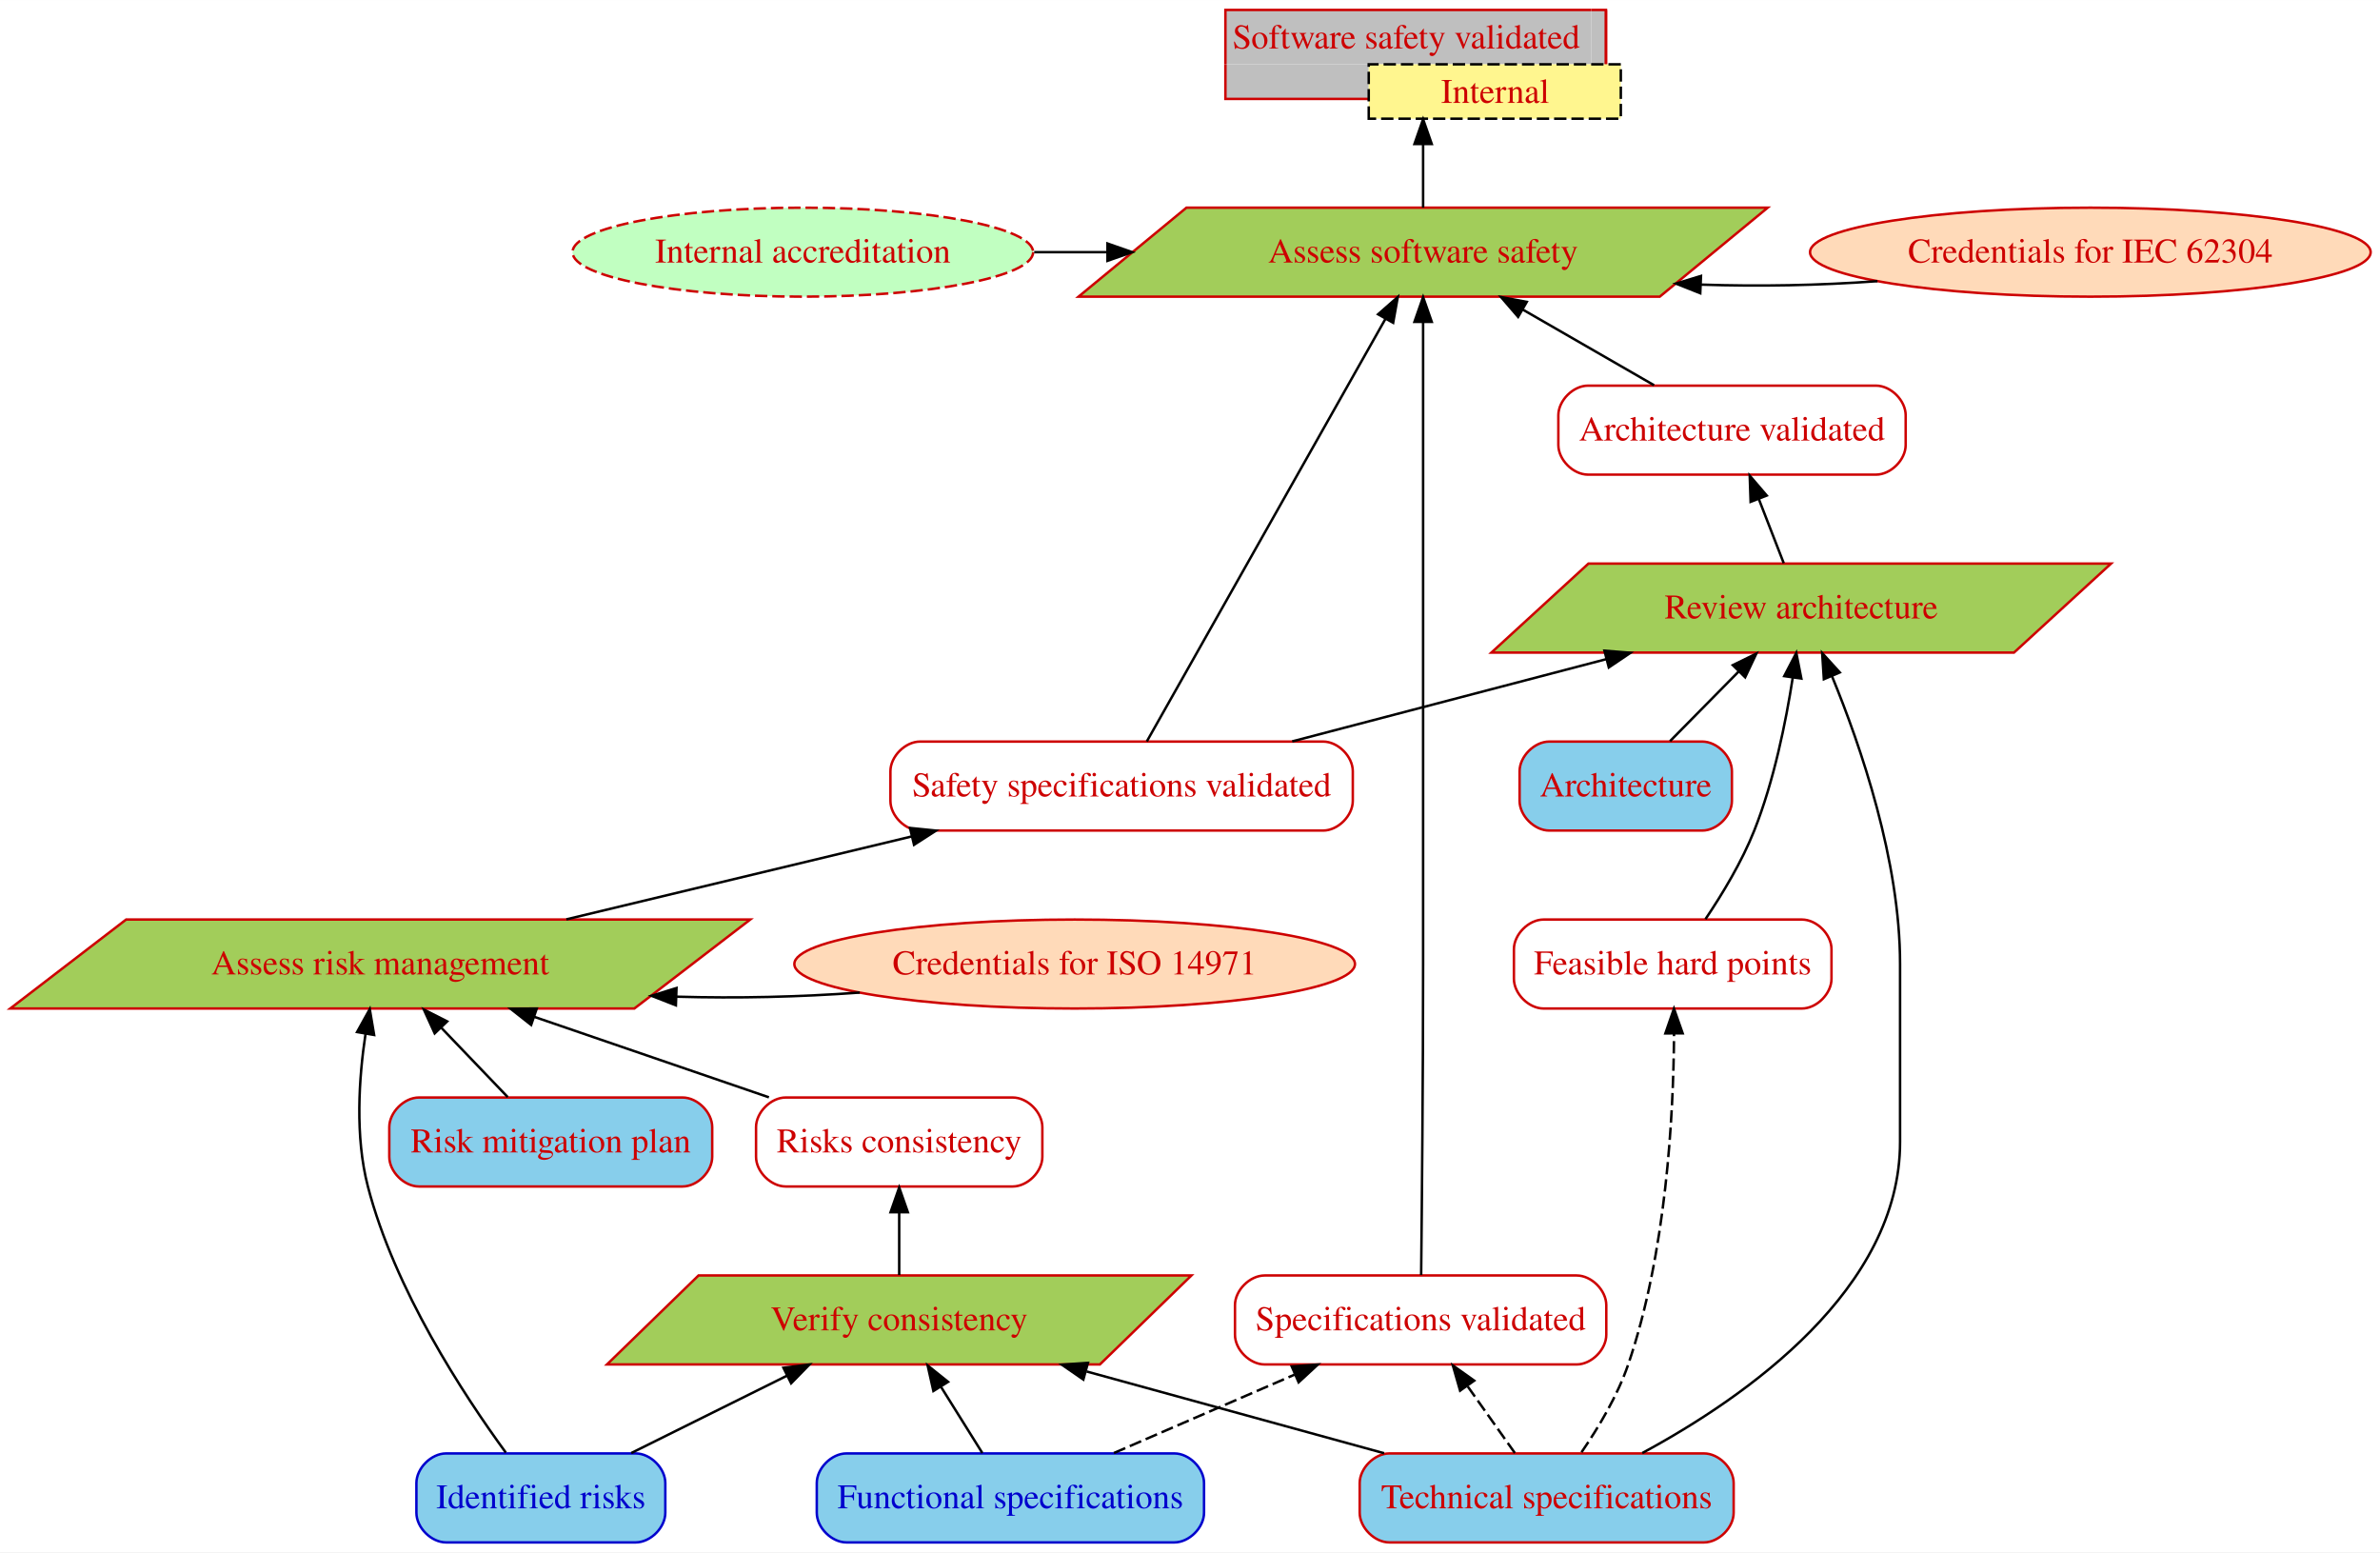
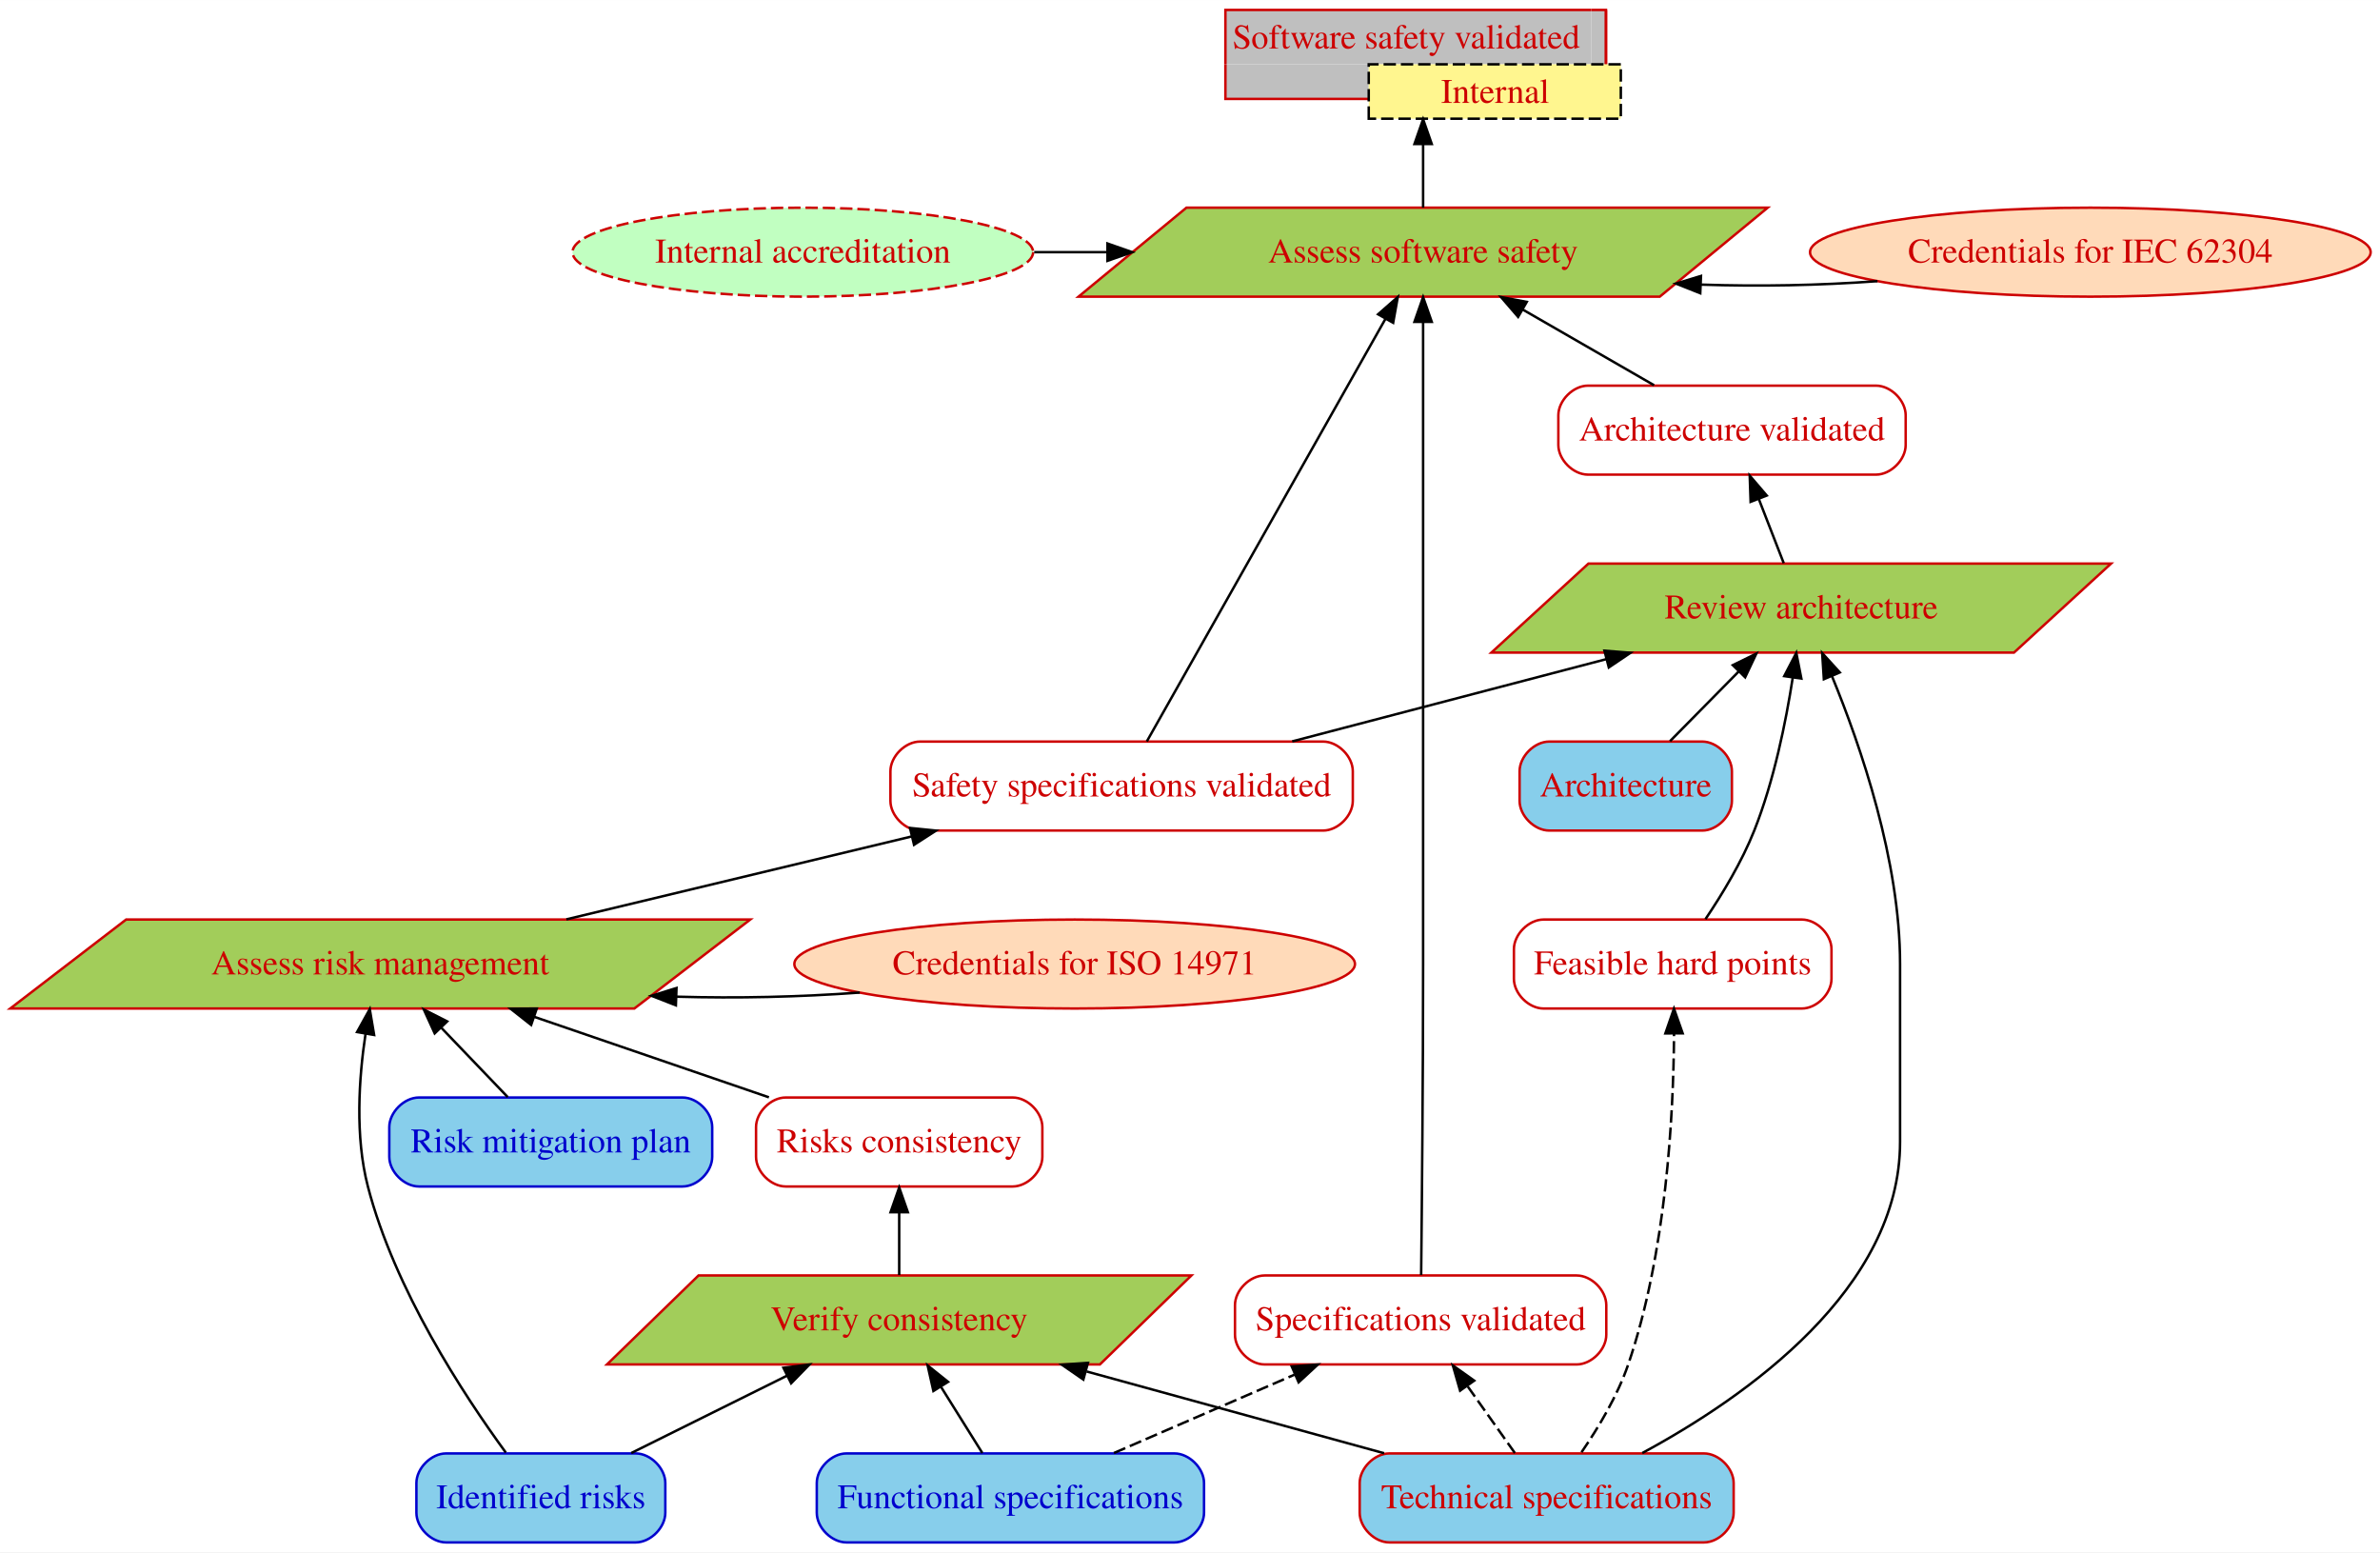
<svg xmlns="http://www.w3.org/2000/svg" width="963px" height="628px" viewBox="0.00 0.00 963.07 628.00">
  <g id="graph0" class="graph" transform="scale(1.0 1.0) rotate(0) translate(4 624)">
    <polygon fill="#ffffff" stroke="transparent" points="-4,4 -4,-624 959.074,-624 959.074,4 -4,4" />
    <g id="node1" class="node">
      <polygon fill="#a2cd5a" stroke="#cd0000" points="299.585,-252 47.035,-252 .138,-216 252.688,-216 299.585,-252" />
      <text text-anchor="middle" x="149.862" y="-229.8" font-family="Times,serif" font-size="14.00" fill="#cd0000">Assess risk management</text>
    </g>
    <g id="node2" class="node">
      <path fill="transparent" stroke="#cd0000" d="M531.411,-324C531.411,-324 368.312,-324 368.312,-324 362.312,-324 356.312,-318 356.312,-312 356.312,-312 356.312,-300 356.312,-300 356.312,-294 362.312,-288 368.312,-288 368.312,-288 531.411,-288 531.411,-288 537.411,-288 543.411,-294 543.411,-300 543.411,-300 543.411,-312 543.411,-312 543.411,-318 537.411,-324 531.411,-324" />
      <text text-anchor="middle" x="449.862" y="-301.8" font-family="Times,serif" font-size="14.00" fill="#cd0000">Safety specifications validated</text>
    </g>
    <g id="edge1" class="edge">
      <path fill="none" stroke="#000000" d="M225.177,-252.076C267.696,-262.28 320.964,-275.065 364.961,-285.624" />
      <polygon fill="#000000" stroke="#000000" points="364.235,-289.049 374.775,-287.979 365.868,-282.242 364.235,-289.049" />
    </g>
    <g id="node8" class="node">
      <ellipse fill="#ffdab9" stroke="#cd0000" cx="430.862" cy="-234" rx="113.426" ry="18" />
      <text text-anchor="middle" x="430.862" y="-229.8" font-family="Times,serif" font-size="14.00" fill="#cd0000">Credentials for ISO 14971</text>
    </g>
    <g id="node3" class="node">
      <polygon fill="#a2cd5a" stroke="#cd0000" points="711.302,-540 476.098,-540 432.421,-504 667.626,-504 711.302,-540" />
      <text text-anchor="middle" x="571.862" y="-517.8" font-family="Times,serif" font-size="14.00" fill="#cd0000">Assess software safety</text>
    </g>
    <g id="edge3" class="edge">
      <path fill="none" stroke="#000000" d="M460.053,-324.045C481.493,-362.003 531.357,-450.287 556.616,-495.007" />
      <polygon fill="#000000" stroke="#000000" points="553.648,-496.869 561.613,-503.855 559.742,-493.426 553.648,-496.869" />
    </g>
    <g id="node6" class="node">
      <polygon fill="#a2cd5a" stroke="#cd0000" points="850.231,-396 638.761,-396 599.492,-360 810.962,-360 850.231,-396" />
      <text text-anchor="middle" x="724.862" y="-373.8" font-family="Times,serif" font-size="14.00" fill="#cd0000">Review architecture</text>
    </g>
    <g id="edge4" class="edge">
      <path fill="none" stroke="#000000" d="M518.901,-324.076C557.557,-334.197 605.906,-346.855 646.043,-357.364" />
      <polygon fill="#000000" stroke="#000000" points="645.234,-360.77 655.794,-359.917 647.007,-353.998 645.234,-360.77" />
    </g>
    <g id="node4" class="node">
      <polygon fill="#bfbfbf" stroke="transparent" points="491.862,-598 491.862,-620 639.862,-620 639.862,-598 491.862,-598" />
      <polyline fill="none" stroke="#cd0000" points="639.862,-620 491.862,-620 491.862,-598 " />
      <text text-anchor="start" x="494.726" y="-604.4" font-family="Times,serif" font-size="14.00" fill="#cd0000">Software safety validated</text>
      <polygon fill="#bfbfbf" stroke="transparent" points="639.862,-598 639.862,-620 645.862,-620 645.862,-598 639.862,-598" />
      <polyline fill="none" stroke="#cd0000" points="645.862,-598 645.862,-620 639.862,-620 " />
      <polyline fill="none" stroke="#cd0000" points="645.862,-620 645.862,-598 " />
      <polygon fill="#bfbfbf" stroke="transparent" points="491.862,-584 491.862,-598 549.862,-598 549.862,-584 491.862,-584" />
      <polyline fill="none" stroke="#cd0000" points="491.862,-598 491.862,-584 549.862,-584 " />
      <polygon fill="#fff68f" stroke="transparent" points="549.862,-576 549.862,-598 651.862,-598 651.862,-576 549.862,-576" />
      <polygon fill="none" stroke="#000000" stroke-dasharray="5,2" points="549.862,-576 549.862,-598 651.862,-598 651.862,-576 549.862,-576" />
      <text text-anchor="start" x="579.096" y="-582.4" font-family="Times,serif" font-size="14.00" fill="#cd0000">Internal</text>
    </g>
    <g id="edge5" class="edge">
      <path fill="none" stroke="#000000" d="M571.862,-540.011C571.862,-547.709 571.862,-556.937 571.862,-565.744" />
      <polygon fill="#000000" stroke="#000000" points="568.362,-565.772 571.862,-575.772 575.362,-565.772 568.362,-565.772" />
    </g>
    <g id="node5" class="node">
      <ellipse fill="#ffdab9" stroke="#cd0000" cx="841.862" cy="-522" rx="113.426" ry="18" />
      <text text-anchor="middle" x="841.862" y="-517.8" font-family="Times,serif" font-size="14.00" fill="#cd0000">Credentials for IEC 62304</text>
    </g>
    <g id="edge7" class="edge">
      <path fill="none" stroke="#000000" d="M755.721,-510.268C731.934,-508.546 708.148,-508.082 684.361,-508.875" />
      <polygon fill="#000000" stroke="#000000" points="684.015,-505.386 674.166,-509.292 684.301,-512.38 684.015,-505.386" />
    </g>
    <g id="node7" class="node">
      <path fill="transparent" stroke="#cd0000" d="M755.135,-468C755.135,-468 638.588,-468 638.588,-468 632.588,-468 626.588,-462 626.588,-456 626.588,-456 626.588,-444 626.588,-444 626.588,-438 632.588,-432 638.588,-432 638.588,-432 755.135,-432 755.135,-432 761.135,-432 767.135,-438 767.135,-444 767.135,-444 767.135,-456 767.135,-456 767.135,-462 761.135,-468 755.135,-468" />
      <text text-anchor="middle" x="696.862" y="-445.8" font-family="Times,serif" font-size="14.00" fill="#cd0000">Architecture validated</text>
    </g>
    <g id="edge8" class="edge">
      <path fill="none" stroke="#000000" d="M717.796,-396.169C714.736,-404.038 711.084,-413.429 707.693,-422.147" />
      <polygon fill="#000000" stroke="#000000" points="704.385,-420.998 704.022,-431.587 710.909,-423.535 704.385,-420.998" />
    </g>
    <g id="edge9" class="edge">
      <path fill="none" stroke="#000000" d="M665.319,-468.169C649.183,-477.463 629.363,-488.879 612.134,-498.803" />
      <polygon fill="#000000" stroke="#000000" points="610.313,-495.813 603.394,-503.837 613.807,-501.879 610.313,-495.813" />
    </g>
    <g id="edge10" class="edge">
      <path fill="none" stroke="#000000" d="M343.907,-222.461C319.215,-220.652 294.524,-220.095 269.833,-220.788" />
      <polygon fill="#000000" stroke="#000000" points="269.498,-217.298 259.627,-221.146 269.744,-224.293 269.498,-217.298" />
    </g>
    <g id="node9" class="node">
      <polygon fill="#a2cd5a" stroke="#cd0000" points="478.11,-108 278.652,-108 241.613,-72 441.071,-72 478.11,-108" />
      <text text-anchor="middle" x="359.862" y="-85.8" font-family="Times,serif" font-size="14.00" fill="#cd0000">Verify consistency</text>
    </g>
    <g id="node10" class="node">
      <path fill="transparent" stroke="#cd0000" d="M405.792,-180C405.792,-180 313.931,-180 313.931,-180 307.931,-180 301.931,-174 301.931,-168 301.931,-168 301.931,-156 301.931,-156 301.931,-150 307.931,-144 313.931,-144 313.931,-144 405.792,-144 405.792,-144 411.792,-144 417.792,-150 417.792,-156 417.792,-156 417.792,-168 417.792,-168 417.792,-174 411.792,-180 405.792,-180" />
      <text text-anchor="middle" x="359.862" y="-157.8" font-family="Times,serif" font-size="14.00" fill="#cd0000">Risks consistency</text>
    </g>
    <g id="edge11" class="edge">
      <path fill="none" stroke="#000000" d="M359.862,-108.169C359.862,-115.869 359.862,-125.026 359.862,-133.583" />
      <polygon fill="#000000" stroke="#000000" points="356.362,-133.587 359.862,-143.587 363.362,-133.587 356.362,-133.587" />
    </g>
    <g id="edge12" class="edge">
      <path fill="none" stroke="#000000" d="M307.141,-180.076C278.308,-189.961 242.413,-202.268 212.198,-212.627" />
      <polygon fill="#000000" stroke="#000000" points="210.928,-209.363 202.604,-215.917 213.199,-215.984 210.928,-209.363" />
    </g>
    <g id="node11" class="node">
      <ellipse fill="#c1ffc1" stroke="#cd0000" stroke-dasharray="5,2" cx="320.862" cy="-522" rx="93.193" ry="18" />
      <text text-anchor="middle" x="320.862" y="-517.8" font-family="Times,serif" font-size="14.00" fill="#cd0000">Internal accreditation</text>
    </g>
    <g id="edge13" class="edge">
      <path fill="none" stroke="#000000" d="M414.496,-522C424.305,-522 434.114,-522 443.923,-522" />
      <polygon fill="#000000" stroke="#000000" points="444.145,-525.5 454.145,-522 444.145,-518.5 444.145,-525.5" />
    </g>
    <g id="node12" class="node">
      <path fill="#87ceeb" stroke="#cd0000" d="M684.82,-324C684.82,-324 622.904,-324 622.904,-324 616.904,-324 610.904,-318 610.904,-312 610.904,-312 610.904,-300 610.904,-300 610.904,-294 616.904,-288 622.904,-288 622.904,-288 684.82,-288 684.82,-288 690.82,-288 696.82,-294 696.82,-300 696.82,-300 696.82,-312 696.82,-312 696.82,-318 690.82,-324 684.82,-324" />
      <text text-anchor="middle" x="653.862" y="-301.8" font-family="Times,serif" font-size="14.00" fill="#cd0000">Architecture</text>
    </g>
    <g id="edge14" class="edge">
      <path fill="none" stroke="#000000" d="M671.778,-324.169C680.206,-332.715 690.403,-343.056 699.598,-352.38" />
      <polygon fill="#000000" stroke="#000000" points="697.19,-354.924 706.704,-359.587 702.175,-350.009 697.19,-354.924" />
    </g>
    <g id="node13" class="node">
-       <path fill="#87ceeb" stroke="#cd0000" d="M272.197,-180C272.197,-180 165.526,-180 165.526,-180 159.526,-180 153.526,-174 153.526,-168 153.526,-168 153.526,-156 153.526,-156 153.526,-150 159.526,-144 165.526,-144 165.526,-144 272.197,-144 272.197,-144 278.197,-144 284.197,-150 284.197,-156 284.197,-156 284.197,-168 284.197,-168 284.197,-174 278.197,-180 272.197,-180" />
-       <text text-anchor="middle" x="218.862" y="-157.8" font-family="Times,serif" font-size="14.00" fill="#cd0000">Risk mitigation plan</text>
+       <path fill="#87ceeb" stroke="#0000cd" d="M272.197,-180C272.197,-180 165.526,-180 165.526,-180 159.526,-180 153.526,-174 153.526,-168 153.526,-168 153.526,-156 153.526,-156 153.526,-150 159.526,-144 165.526,-144 165.526,-144 272.197,-144 272.197,-144 278.197,-144 284.197,-150 284.197,-156 284.197,-156 284.197,-168 284.197,-168 284.197,-174 278.197,-180 272.197,-180" />
+       <text text-anchor="middle" x="218.862" y="-157.8" font-family="Times,serif" font-size="14.00" fill="#0000cd">Risk mitigation plan</text>
    </g>
    <g id="edge15" class="edge">
      <path fill="none" stroke="#000000" d="M201.45,-180.169C193.341,-188.631 183.546,-198.851 174.68,-208.103" />
      <polygon fill="#000000" stroke="#000000" points="171.9,-205.945 167.508,-215.587 176.954,-210.788 171.9,-205.945" />
    </g>
    <g id="node14" class="node">
      <path fill="#87ceeb" stroke="#cd0000" d="M685.525,-36C685.525,-36 558.198,-36 558.198,-36 552.198,-36 546.198,-30 546.198,-24 546.198,-24 546.198,-12 546.198,-12 546.198,-6 552.198,0 558.198,0 558.198,0 685.525,0 685.525,0 691.525,0 697.525,-6 697.525,-12 697.525,-12 697.525,-24 697.525,-24 697.525,-30 691.525,-36 685.525,-36" />
      <text text-anchor="middle" x="621.862" y="-13.8" font-family="Times,serif" font-size="14.00" fill="#cd0000">Technical specifications</text>
    </g>
    <g id="edge19" class="edge">
      <path fill="none" stroke="#000000" d="M660.559,-36.162C702.909,-59.032 764.862,-102.633 764.862,-162 764.862,-162 764.862,-162 764.862,-234 764.862,-275.778 749.038,-321.968 737.295,-350.493" />
      <polygon fill="#000000" stroke="#000000" points="734.026,-349.237 733.345,-359.81 740.471,-351.97 734.026,-349.237" />
    </g>
    <g id="edge18" class="edge">
      <path fill="none" stroke="#000000" d="M556.086,-36.076C519.49,-46.133 473.778,-58.695 435.682,-69.164" />
      <polygon fill="#000000" stroke="#000000" points="434.379,-65.892 425.664,-71.917 436.234,-72.642 434.379,-65.892" />
    </g>
    <g id="node15" class="node">
      <path fill="transparent" stroke="#cd0000" d="M725.115,-252C725.115,-252 620.608,-252 620.608,-252 614.608,-252 608.608,-246 608.608,-240 608.608,-240 608.608,-228 608.608,-228 608.608,-222 614.608,-216 620.608,-216 620.608,-216 725.115,-216 725.115,-216 731.115,-216 737.115,-222 737.115,-228 737.115,-228 737.115,-240 737.115,-240 737.115,-246 731.115,-252 725.115,-252" />
      <text text-anchor="middle" x="672.862" y="-229.8" font-family="Times,serif" font-size="14.00" fill="#cd0000">Feasible hard points</text>
    </g>
    <g id="edge16" class="edge">
      <path fill="none" stroke="#000000" stroke-dasharray="5,2" d="M635.955,-36.472C642.825,-46.459 650.523,-59.317 654.862,-72 670.25,-116.984 673.193,-172.698 673.398,-205.683" />
      <polygon fill="#000000" stroke="#000000" points="669.897,-205.942 673.376,-215.95 676.897,-205.957 669.897,-205.942" />
    </g>
    <g id="node16" class="node">
      <path fill="transparent" stroke="#cd0000" d="M633.986,-108C633.986,-108 507.737,-108 507.737,-108 501.737,-108 495.737,-102 495.737,-96 495.737,-96 495.737,-84 495.737,-84 495.737,-78 501.737,-72 507.737,-72 507.737,-72 633.986,-72 633.986,-72 639.986,-72 645.986,-78 645.986,-84 645.986,-84 645.986,-96 645.986,-96 645.986,-102 639.986,-108 633.986,-108" />
      <text text-anchor="middle" x="570.862" y="-85.8" font-family="Times,serif" font-size="14.00" fill="#cd0000">Specifications validated</text>
    </g>
    <g id="edge17" class="edge">
      <path fill="none" stroke="#000000" stroke-dasharray="5,2" d="M608.992,-36.169C603.178,-44.377 596.192,-54.239 589.797,-63.268" />
      <polygon fill="#000000" stroke="#000000" points="586.828,-61.403 583.904,-71.587 592.541,-65.45 586.828,-61.403" />
    </g>
    <g id="edge20" class="edge">
      <path fill="none" stroke="#000000" d="M686.121,-252.167C692.93,-262.274 700.83,-275.339 705.862,-288 713.8,-307.973 718.643,-331.82 721.451,-349.948" />
      <polygon fill="#000000" stroke="#000000" points="717.992,-350.486 722.877,-359.888 724.921,-349.492 717.992,-350.486" />
    </g>
    <g id="edge21" class="edge">
      <path fill="none" stroke="#000000" d="M571.069,-108.185C571.362,-135.501 571.862,-188.749 571.862,-234 571.862,-234 571.862,-234 571.862,-378 571.862,-418.124 571.862,-464.537 571.862,-493.582" />
      <polygon fill="#000000" stroke="#000000" points="568.362,-493.815 571.862,-503.815 575.362,-493.815 568.362,-493.815" />
    </g>
    <g id="node17" class="node">
      <path fill="#87ceeb" stroke="#0000cd" d="M471.216,-36C471.216,-36 338.507,-36 338.507,-36 332.507,-36 326.507,-30 326.507,-24 326.507,-24 326.507,-12 326.507,-12 326.507,-6 332.507,0 338.507,0 338.507,0 471.216,0 471.216,0 477.216,0 483.216,-6 483.216,-12 483.216,-12 483.216,-24 483.216,-24 483.216,-30 477.216,-36 471.216,-36" />
      <text text-anchor="middle" x="404.862" y="-13.8" font-family="Times,serif" font-size="14.00" fill="#0000cd">Functional specifications</text>
    </g>
    <g id="edge23" class="edge">
      <path fill="none" stroke="#000000" d="M393.506,-36.169C388.429,-44.292 382.339,-54.036 376.744,-62.988" />
      <polygon fill="#000000" stroke="#000000" points="373.702,-61.252 371.37,-71.587 379.638,-64.962 373.702,-61.252" />
    </g>
    <g id="edge22" class="edge">
      <path fill="none" stroke="#000000" stroke-dasharray="5,2" d="M446.75,-36.169C468.952,-45.798 496.404,-57.705 519.84,-67.87" />
      <polygon fill="#000000" stroke="#000000" points="518.707,-71.194 529.274,-71.962 521.492,-64.772 518.707,-71.194" />
    </g>
    <g id="node18" class="node">
      <path fill="#87ceeb" stroke="#0000cd" d="M253.225,-36C253.225,-36 176.498,-36 176.498,-36 170.498,-36 164.498,-30 164.498,-24 164.498,-24 164.498,-12 164.498,-12 164.498,-6 170.498,0 176.498,0 176.498,0 253.225,0 253.225,0 259.225,0 265.225,-6 265.225,-12 265.225,-12 265.225,-24 265.225,-24 265.225,-30 259.225,-36 253.225,-36" />
      <text text-anchor="middle" x="214.862" y="-13.8" font-family="Times,serif" font-size="14.00" fill="#0000cd">Identified risks</text>
    </g>
    <g id="edge24" class="edge">
      <path fill="none" stroke="#000000" d="M200.685,-36.337C183.546,-59.779 155.658,-102.335 144.862,-144 139.611,-164.262 141.212,-187.918 143.938,-205.892" />
      <polygon fill="#000000" stroke="#000000" points="140.489,-206.485 145.63,-215.749 147.388,-205.301 140.489,-206.485" />
    </g>
    <g id="edge25" class="edge">
      <path fill="none" stroke="#000000" d="M251.451,-36.169C270.586,-45.67 294.185,-57.388 314.474,-67.463" />
      <polygon fill="#000000" stroke="#000000" points="313.022,-70.649 323.535,-71.962 316.135,-64.38 313.022,-70.649" />
    </g>
  </g>
</svg>
